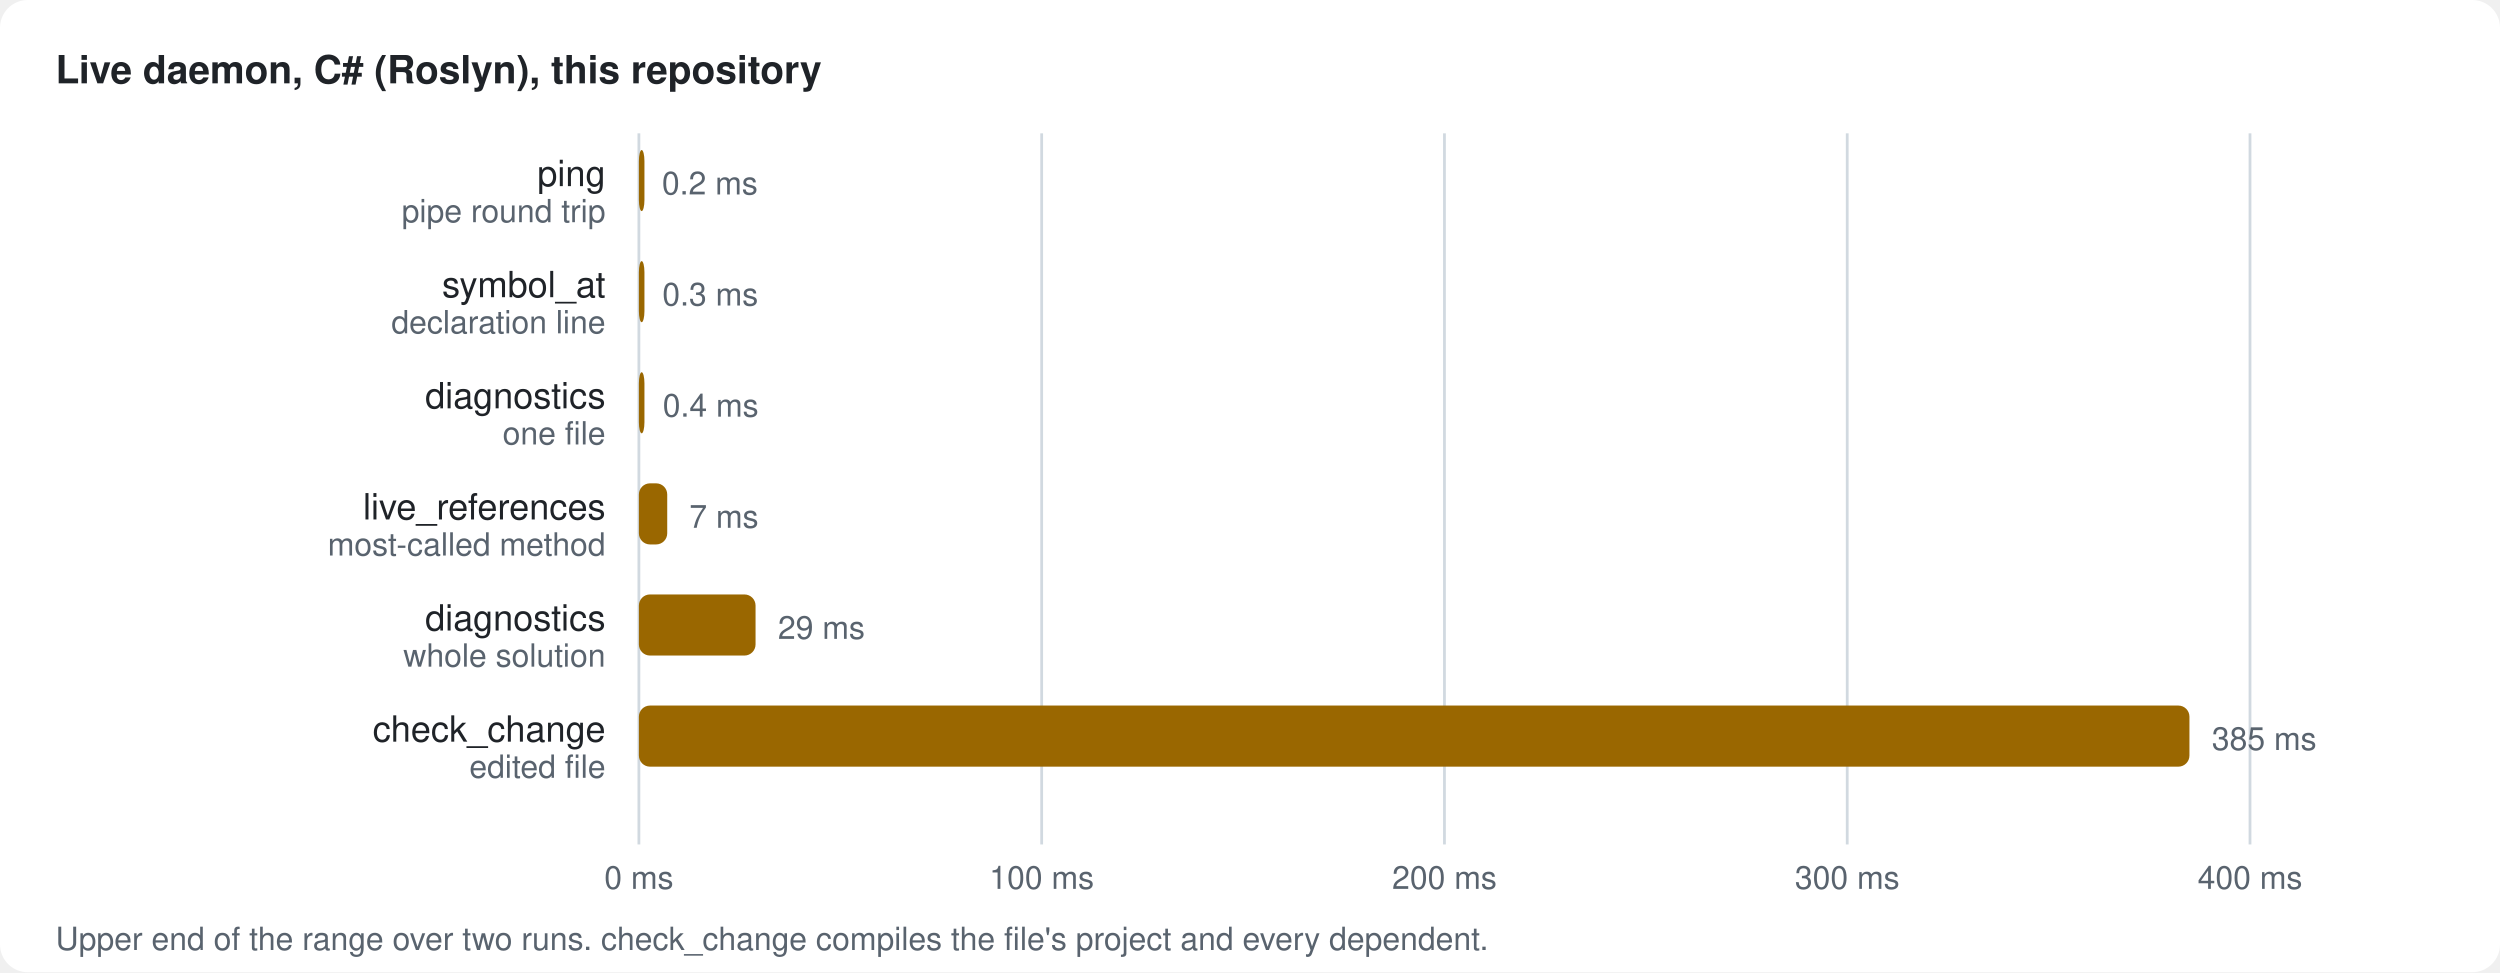
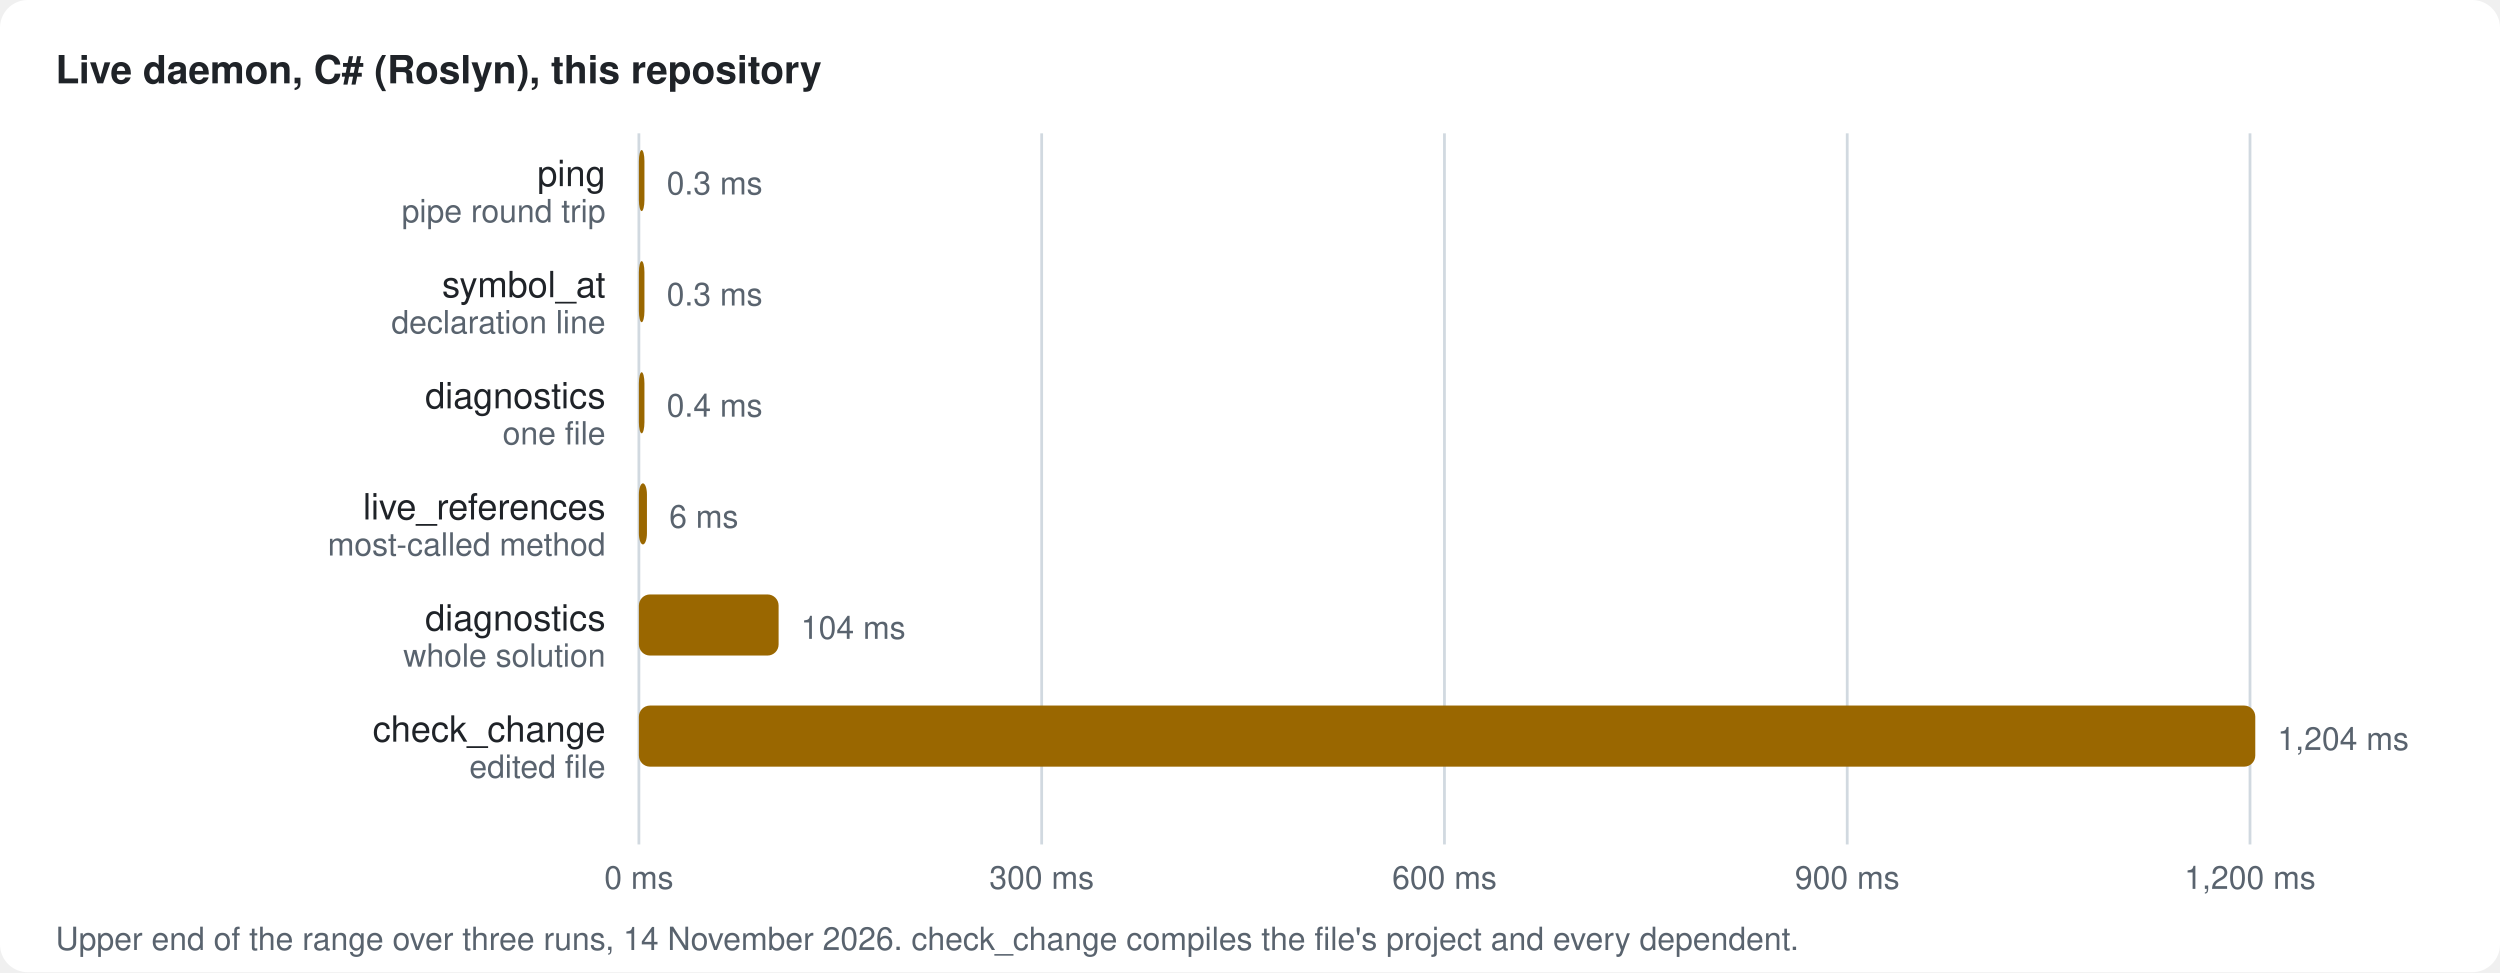
<svg xmlns="http://www.w3.org/2000/svg" viewBox="0 0 900 350" width="900" height="350" role="img" aria-labelledby="title desc">
  <style>
  .bg { fill: #ffffff; }
  text { font-family: -apple-system, 'Segoe UI', Helvetica, Arial, sans-serif; font-size: 13px; fill: #1f2328; }
  .t { font-weight: 600; }
  .h { font-weight: 600; font-size: 14px; }
  .m { fill: #59636e; font-size: 11.5px; }
  .mono { font-family: ui-monospace, SFMono-Regular, Menlo, Consolas, monospace; font-size: 12px; }
  .box { fill: #f6f8fa; stroke: #d1d9e0; stroke-width: 1.2; }
  .group { fill: none; stroke: #d1d9e0; stroke-width: 1.2; stroke-dasharray: 5 4; }
  .a1 { fill: #ddf4ff; stroke: #0969da; stroke-width: 1.2; }
  .a2 { fill: #dafbe1; stroke: #1a7f37; stroke-width: 1.2; }
  .a3 { fill: #fbefff; stroke: #8250df; stroke-width: 1.2; }
  .a4 { fill: #fff8c5; stroke: #9a6700; stroke-width: 1.2; }
  .line { fill: none; stroke: #59636e; stroke-width: 1.4; }
  .dash { fill: none; stroke: #8250df; stroke-width: 1.4; stroke-dasharray: 6 4; }
  .head { fill: #59636e; }
  .headp { fill: #8250df; }
  .bar1 { fill: #0969da; } .bar2 { fill: #1a7f37; } .bar3 { fill: #8250df; } .bar4 { fill: #9a6700; }
  .grid { stroke: #d1d9e0; stroke-width: 1; }
  .num { fill: #ffffff; font-weight: 600; font-size: 12px; }
  @media (prefers-color-scheme: dark) {
    .bg { fill: #0d1117; }
    text { fill: #e6edf3; }
    .m { fill: #9198a1; }
    .box { fill: #161b22; stroke: #3d444d; }
    .group { stroke: #3d444d; }
    .a1 { fill: #0c2d6b; stroke: #4493f8; }
    .a2 { fill: #033a16; stroke: #3fb950; }
    .a3 { fill: #2e1461; stroke: #ab7df8; }
    .a4 { fill: #3b2300; stroke: #d29922; }
    .line { stroke: #9198a1; } .head { fill: #9198a1; }
    .dash { stroke: #ab7df8; } .headp { fill: #ab7df8; }
    .bar1 { fill: #4493f8; } .bar2 { fill: #3fb950; } .bar3 { fill: #ab7df8; } .bar4 { fill: #d29922; }
    .grid { stroke: #3d444d; }
    .num { fill: #0d1117; }
  }
</style>
  <defs>
    <marker id="arrow" viewBox="0 0 10 10" refX="9" refY="5" markerWidth="7" markerHeight="7" orient="auto-start-reverse">
      <path class="head" d="M0,0 L10,5 L0,10 z" />
    </marker>
    <marker id="arrowp" viewBox="0 0 10 10" refX="9" refY="5" markerWidth="7" markerHeight="7" orient="auto-start-reverse">
      <path class="headp" d="M0,0 L10,5 L0,10 z" />
    </marker>
  </defs>
  <rect class="bg" x="0" y="0" width="900" height="350" rx="10" />
  <text x="20" y="30" class="h" text-anchor="start">Live daemon, C# (Roslyn), this repository</text>
  <line x1="230.0" y1="48" x2="230.0" y2="304" class="grid" />
  <text x="230.0" y="320" class="m" text-anchor="middle">0 ms</text>
  <line x1="375.0" y1="48" x2="375.0" y2="304" class="grid" />
-   <text x="375.0" y="320" class="m" text-anchor="middle">100 ms</text>
+   <text x="375.0" y="320" class="m" text-anchor="middle">300 ms</text>
  <line x1="520.0" y1="48" x2="520.0" y2="304" class="grid" />
-   <text x="520.0" y="320" class="m" text-anchor="middle">200 ms</text>
+   <text x="520.0" y="320" class="m" text-anchor="middle">600 ms</text>
  <line x1="665.0" y1="48" x2="665.0" y2="304" class="grid" />
-   <text x="665.0" y="320" class="m" text-anchor="middle">300 ms</text>
+   <text x="665.0" y="320" class="m" text-anchor="middle">900 ms</text>
  <line x1="810.0" y1="48" x2="810.0" y2="304" class="grid" />
-   <text x="810.0" y="320" class="m" text-anchor="middle">400 ms</text>
+   <text x="810.0" y="320" class="m" text-anchor="middle">1,200 ms</text>
  <text x="218" y="67" class="" text-anchor="end">ping</text>
  <text x="218" y="80" class="m" text-anchor="end">pipe round trip</text>
  <rect x="230" y="54" width="2.0" height="22" rx="4" class="bar4" />
-   <text x="238.29" y="70" class="m" text-anchor="start">0.2 ms</text>
+   <text x="240.0" y="70" class="m" text-anchor="start">0.3 ms</text>
  <text x="218" y="107" class="" text-anchor="end">symbol_at</text>
  <text x="218" y="120" class="m" text-anchor="end">declaration line</text>
  <rect x="230" y="94" width="2.0" height="22" rx="4" class="bar4" />
-   <text x="238.435" y="110" class="m" text-anchor="start">0.3 ms</text>
+   <text x="240.0" y="110" class="m" text-anchor="start">0.3 ms</text>
  <text x="218" y="147" class="" text-anchor="end">diagnostics</text>
  <text x="218" y="160" class="m" text-anchor="end">one file</text>
  <rect x="230" y="134" width="2.0" height="22" rx="4" class="bar4" />
-   <text x="238.58" y="150" class="m" text-anchor="start">0.4 ms</text>
+   <text x="240.0" y="150" class="m" text-anchor="start">0.4 ms</text>
  <text x="218" y="187" class="" text-anchor="end">live_references</text>
  <text x="218" y="200" class="m" text-anchor="end">most-called method</text>
-   <rect x="230" y="174" width="10.2" height="22" rx="4" class="bar4" />
-   <text x="248.15" y="190" class="m" text-anchor="start">7 ms</text>
+   <rect x="230" y="174" width="2.9" height="22" rx="4" class="bar4" />
+   <text x="240.9" y="190" class="m" text-anchor="start">6 ms</text>
  <text x="218" y="227" class="" text-anchor="end">diagnostics</text>
  <text x="218" y="240" class="m" text-anchor="end">whole solution</text>
-   <rect x="230" y="214" width="42.0" height="22" rx="4" class="bar4" />
-   <text x="280.05" y="230" class="m" text-anchor="start">29 ms</text>
+   <rect x="230" y="214" width="50.3" height="22" rx="4" class="bar4" />
+   <text x="288.3" y="230" class="m" text-anchor="start">104 ms</text>
  <text x="218" y="267" class="" text-anchor="end">check_change</text>
  <text x="218" y="280" class="m" text-anchor="end">edited file</text>
-   <rect x="230" y="254" width="558.2" height="22" rx="4" class="bar4" />
-   <text x="796.25" y="270" class="m" text-anchor="start">385 ms</text>
-   <text x="20" y="342" class="m" text-anchor="start">Upper end of the range over two runs. check_change compiles the file's project and every dependent.</text>
+   <rect x="230" y="254" width="581.9" height="22" rx="4" class="bar4" />
+   <text x="819.9" y="270" class="m" text-anchor="start">1,204 ms</text>
+   <text x="20" y="342" class="m" text-anchor="start">Upper end of the range over three runs, 14 November 2026. check_change compiles the file's project and every dependent.</text>
</svg>
